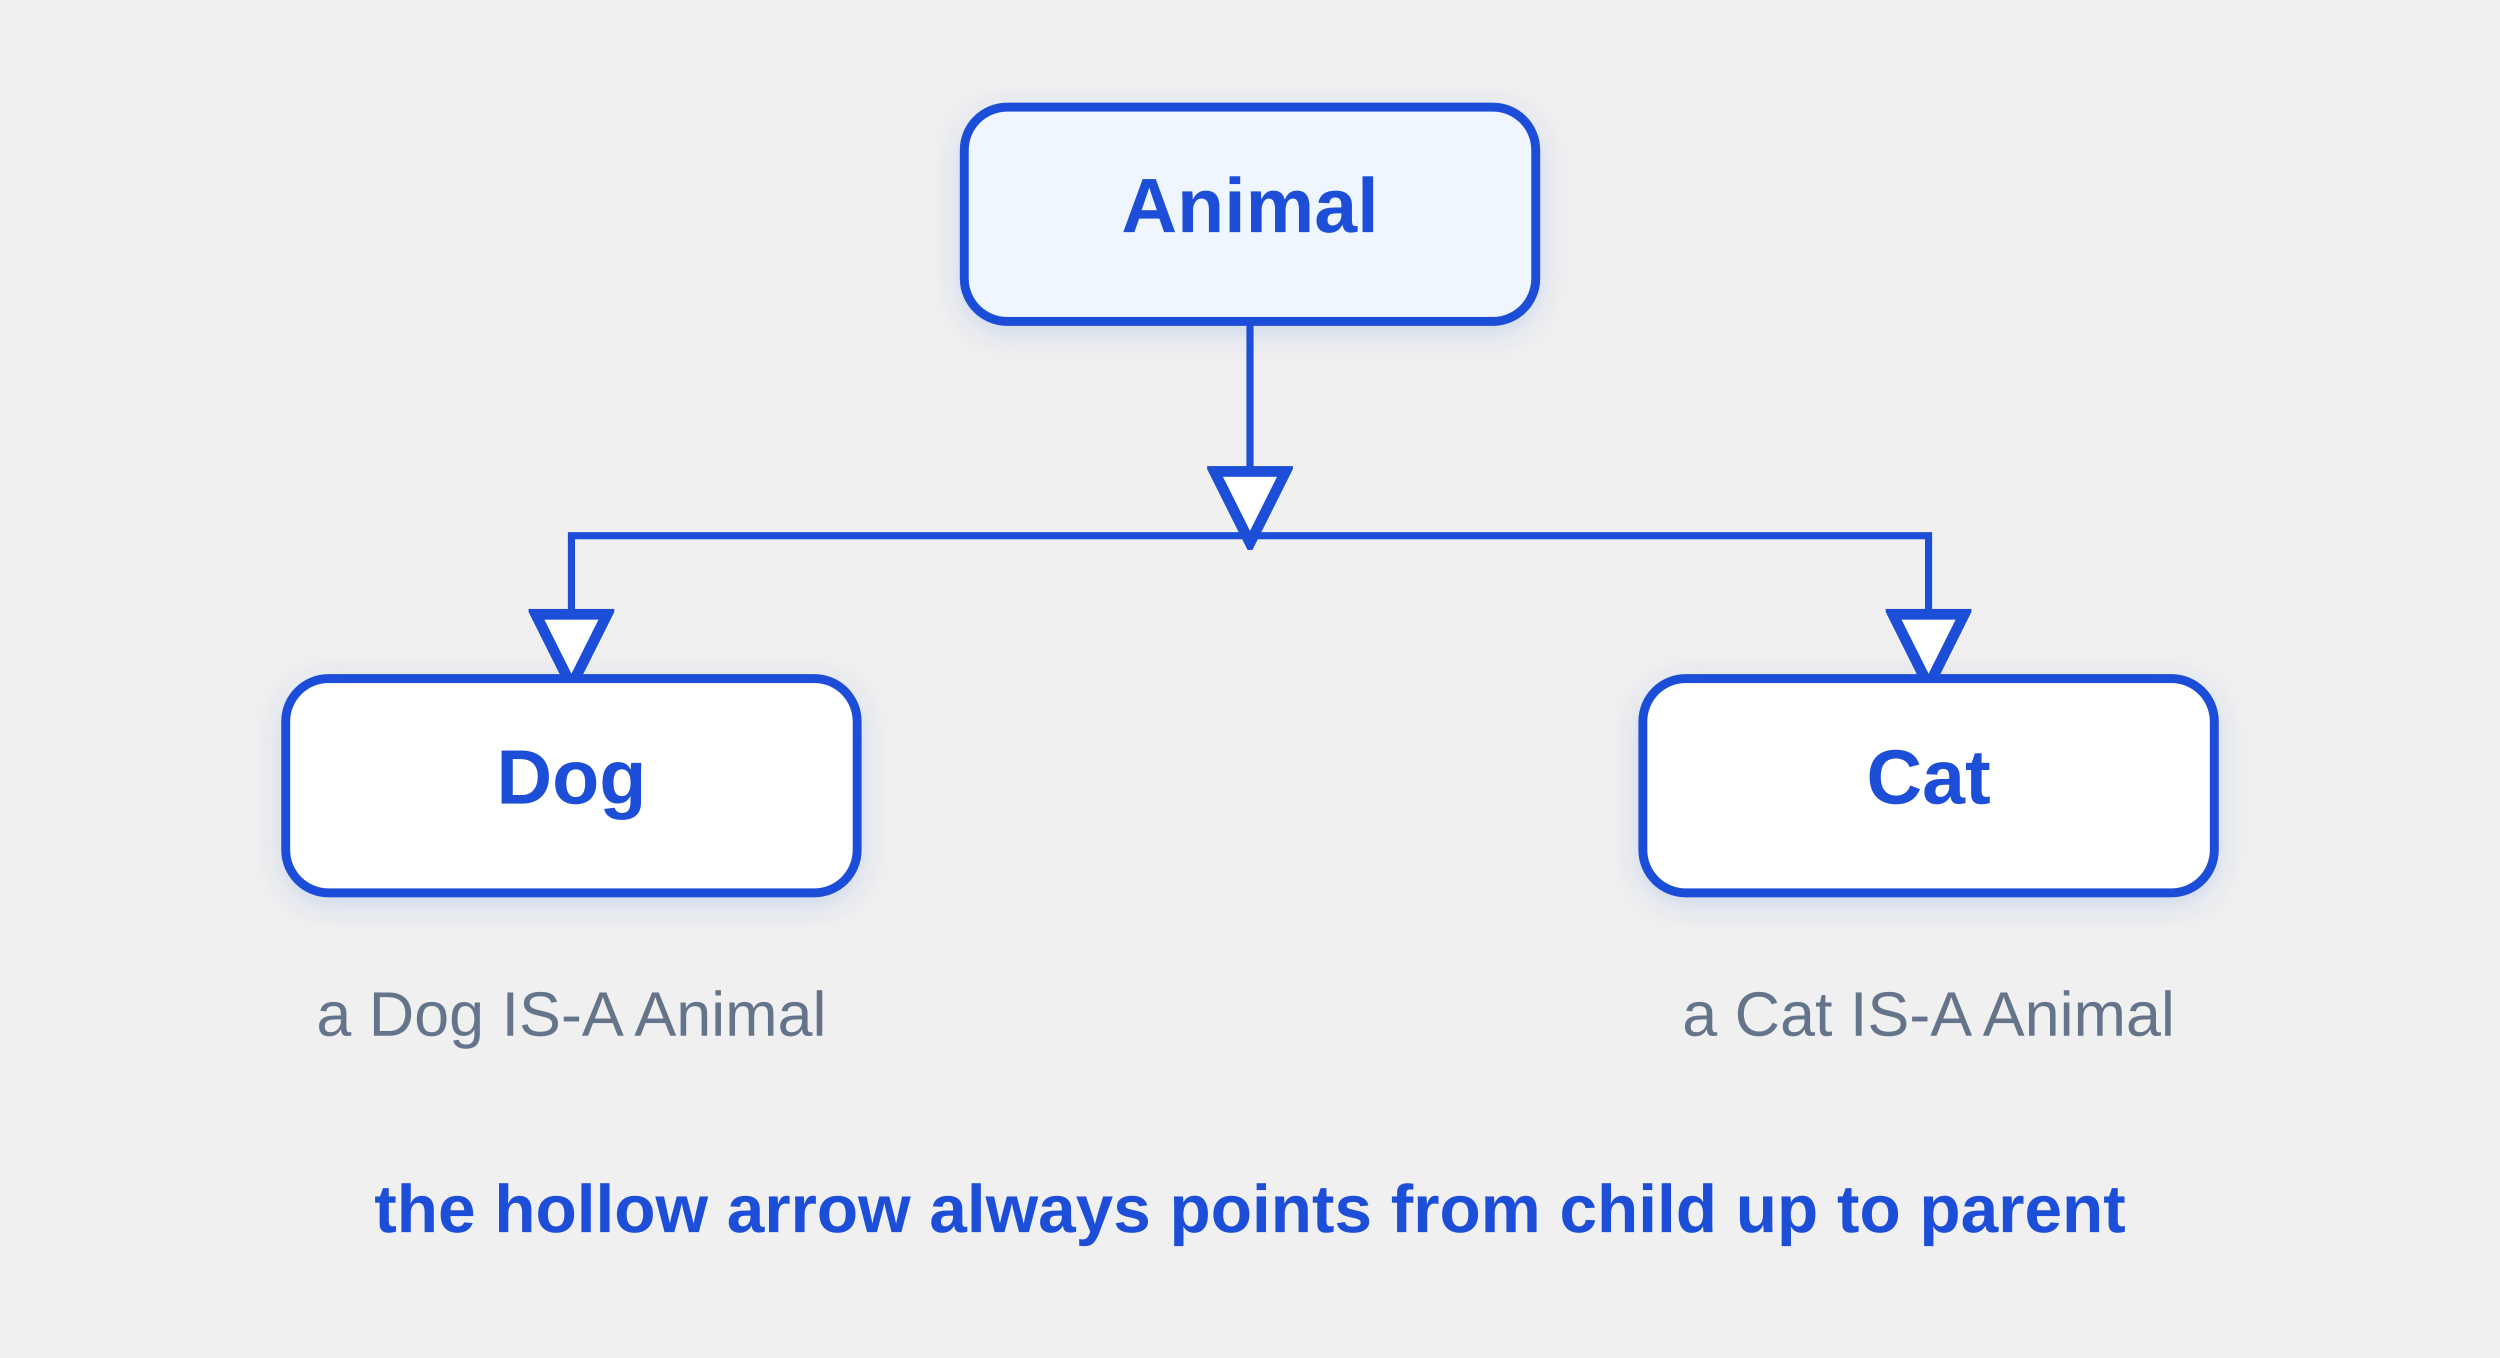
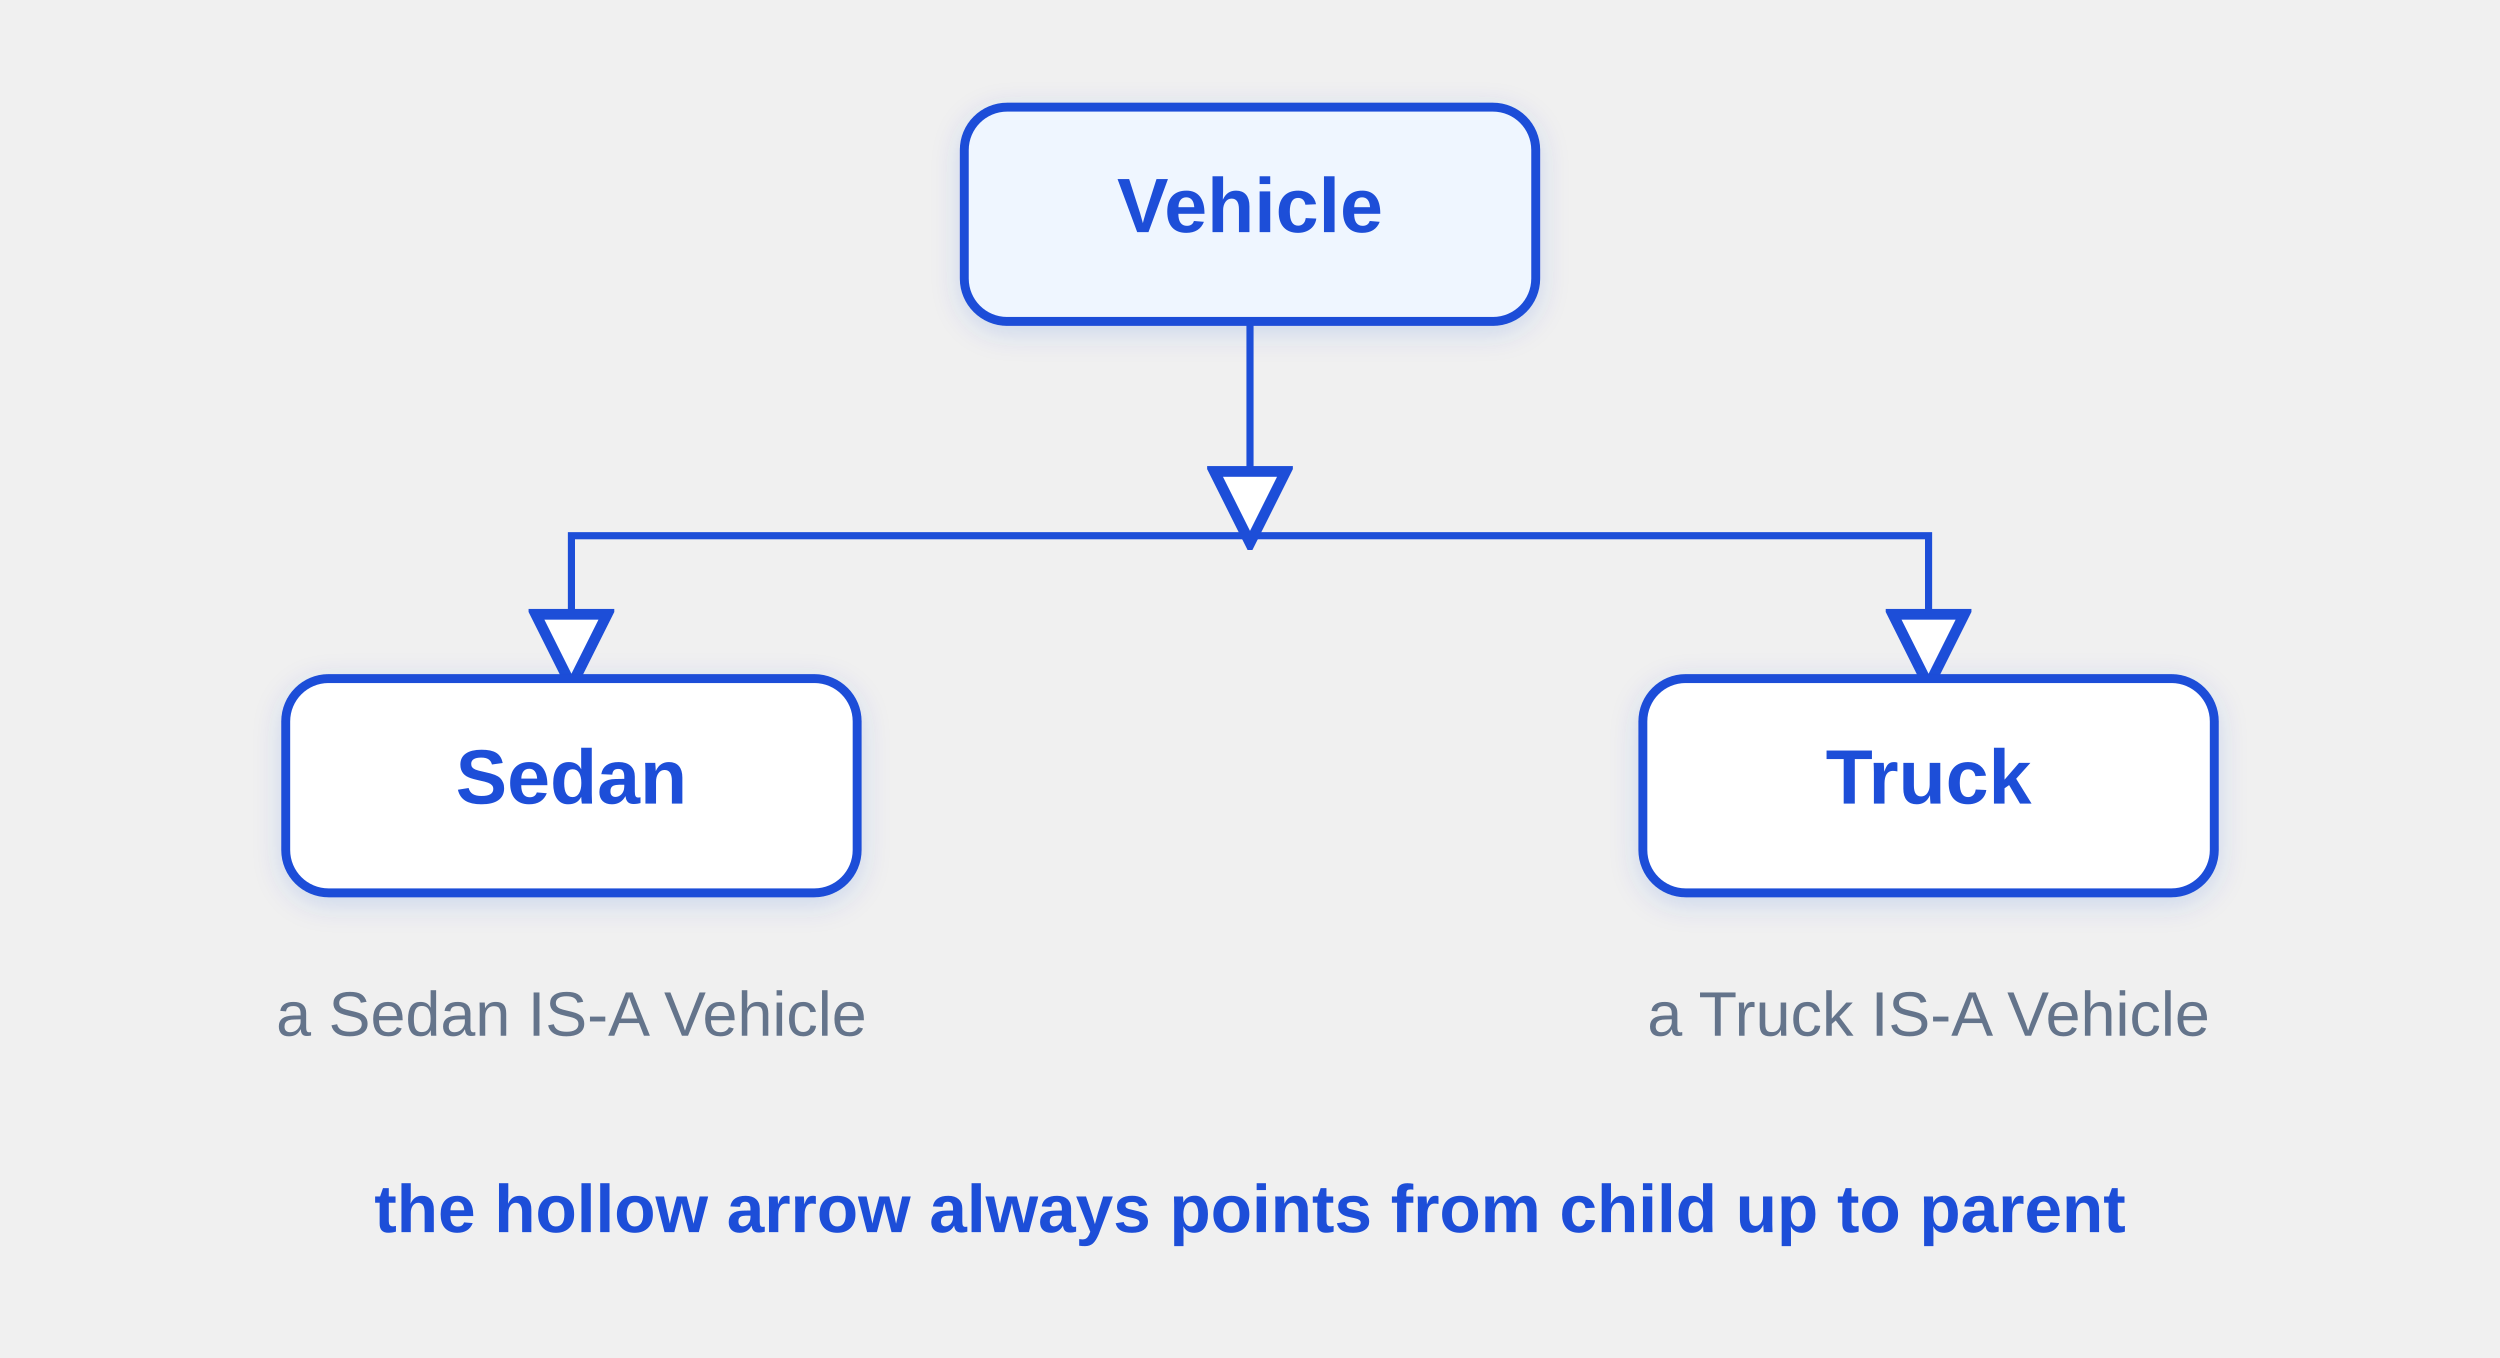
<svg xmlns="http://www.w3.org/2000/svg" viewBox="0 0 700 380" font-family="'Helvetica Neue', Arial, sans-serif">
  <defs>
    <filter id="softShadow" x="-30%" y="-30%" width="160%" height="160%">
      <feDropShadow dx="0" dy="2" stdDeviation="4" flood-color="#1d4ed8" flood-opacity="0.16" />
    </filter>
    <marker id="arrowHollow" viewBox="0 0 12 12" refX="10" refY="6" markerWidth="12" markerHeight="12" orient="auto-start-reverse">
      <path d="M1,1 L11,6 L1,11 Z" fill="#ffffff" stroke="#1d4ed8" stroke-width="1.5" />
    </marker>
  </defs>
  <g filter="url(#softShadow)">
    <rect x="270" y="30" width="160" height="60" rx="12" fill="#eff6ff" stroke="#1d4ed8" stroke-width="2.5" />
  </g>
-   <text x="350" y="65" text-anchor="middle" font-size="21.6" font-weight="700" fill="#1d4ed8">Animal</text>
+   <text x="350" y="65" text-anchor="middle" font-size="21.6" font-weight="700" fill="#1d4ed8">Vehicle</text>
  <path d="M350,90 L350,150" fill="none" stroke="#1d4ed8" stroke-width="2" marker-end="url(#arrowHollow)" />
  <path d="M350,150 L160,150 L160,190" fill="none" stroke="#1d4ed8" stroke-width="2" marker-end="url(#arrowHollow)" />
  <path d="M350,150 L540,150 L540,190" fill="none" stroke="#1d4ed8" stroke-width="2" marker-end="url(#arrowHollow)" />
  <g filter="url(#softShadow)">
    <rect x="80" y="190" width="160" height="60" rx="12" fill="#ffffff" stroke="#1d4ed8" stroke-width="2.5" />
  </g>
-   <text x="160" y="225" text-anchor="middle" font-size="21.6" font-weight="700" fill="#1d4ed8">Dog</text>
+   <text x="160" y="225" text-anchor="middle" font-size="21.6" font-weight="700" fill="#1d4ed8">Sedan</text>
  <g filter="url(#softShadow)">
    <rect x="460" y="190" width="160" height="60" rx="12" fill="#ffffff" stroke="#1d4ed8" stroke-width="2.5" />
  </g>
-   <text x="540" y="225" text-anchor="middle" font-size="21.6" font-weight="700" fill="#1d4ed8">Cat</text>
-   <text x="160" y="290" text-anchor="middle" font-size="17.6" fill="#64748b">a Dog IS-A Animal</text>
-   <text x="540" y="290" text-anchor="middle" font-size="17.6" fill="#64748b">a Cat IS-A Animal</text>
+   <text x="540" y="225" text-anchor="middle" font-size="21.6" font-weight="700" fill="#1d4ed8">Truck</text>
+   <text x="160" y="290" text-anchor="middle" font-size="17.6" fill="#64748b">a Sedan IS-A Vehicle</text>
+   <text x="540" y="290" text-anchor="middle" font-size="17.6" fill="#64748b">a Truck IS-A Vehicle</text>
  <text x="350" y="345" text-anchor="middle" font-size="18.9" fill="#1d4ed8" font-weight="600">the hollow arrow always points from child up to parent</text>
</svg>
